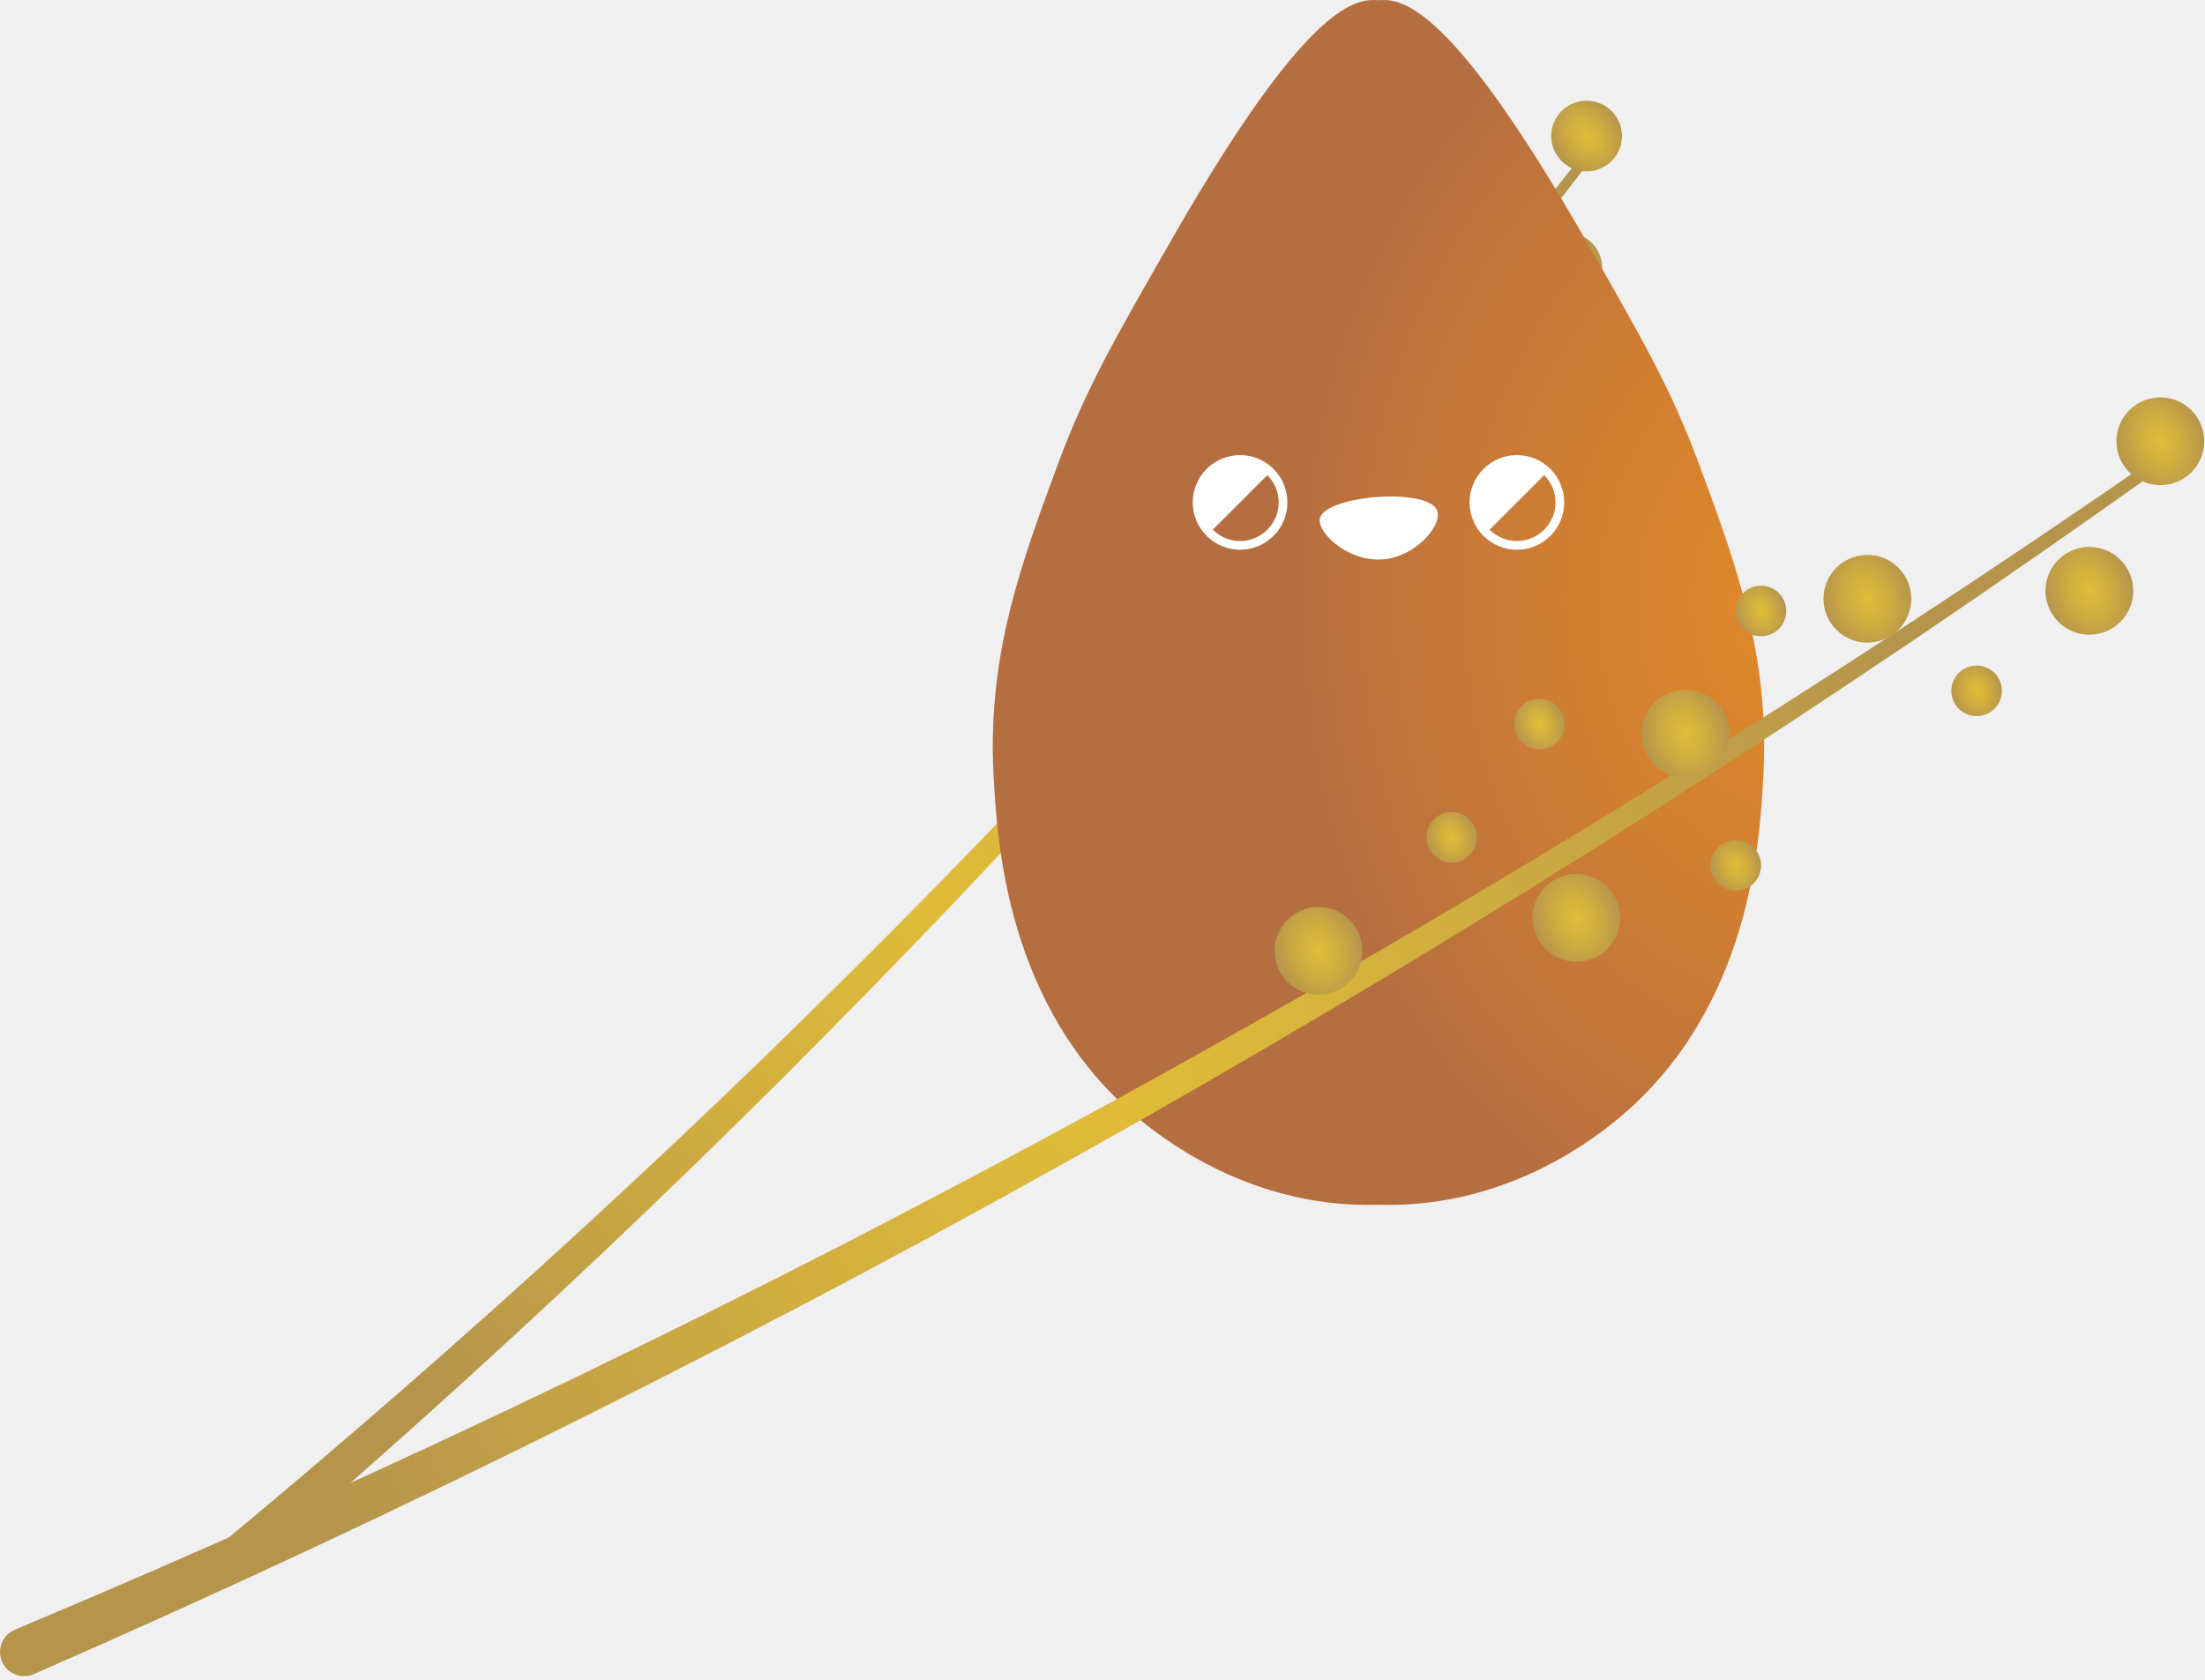
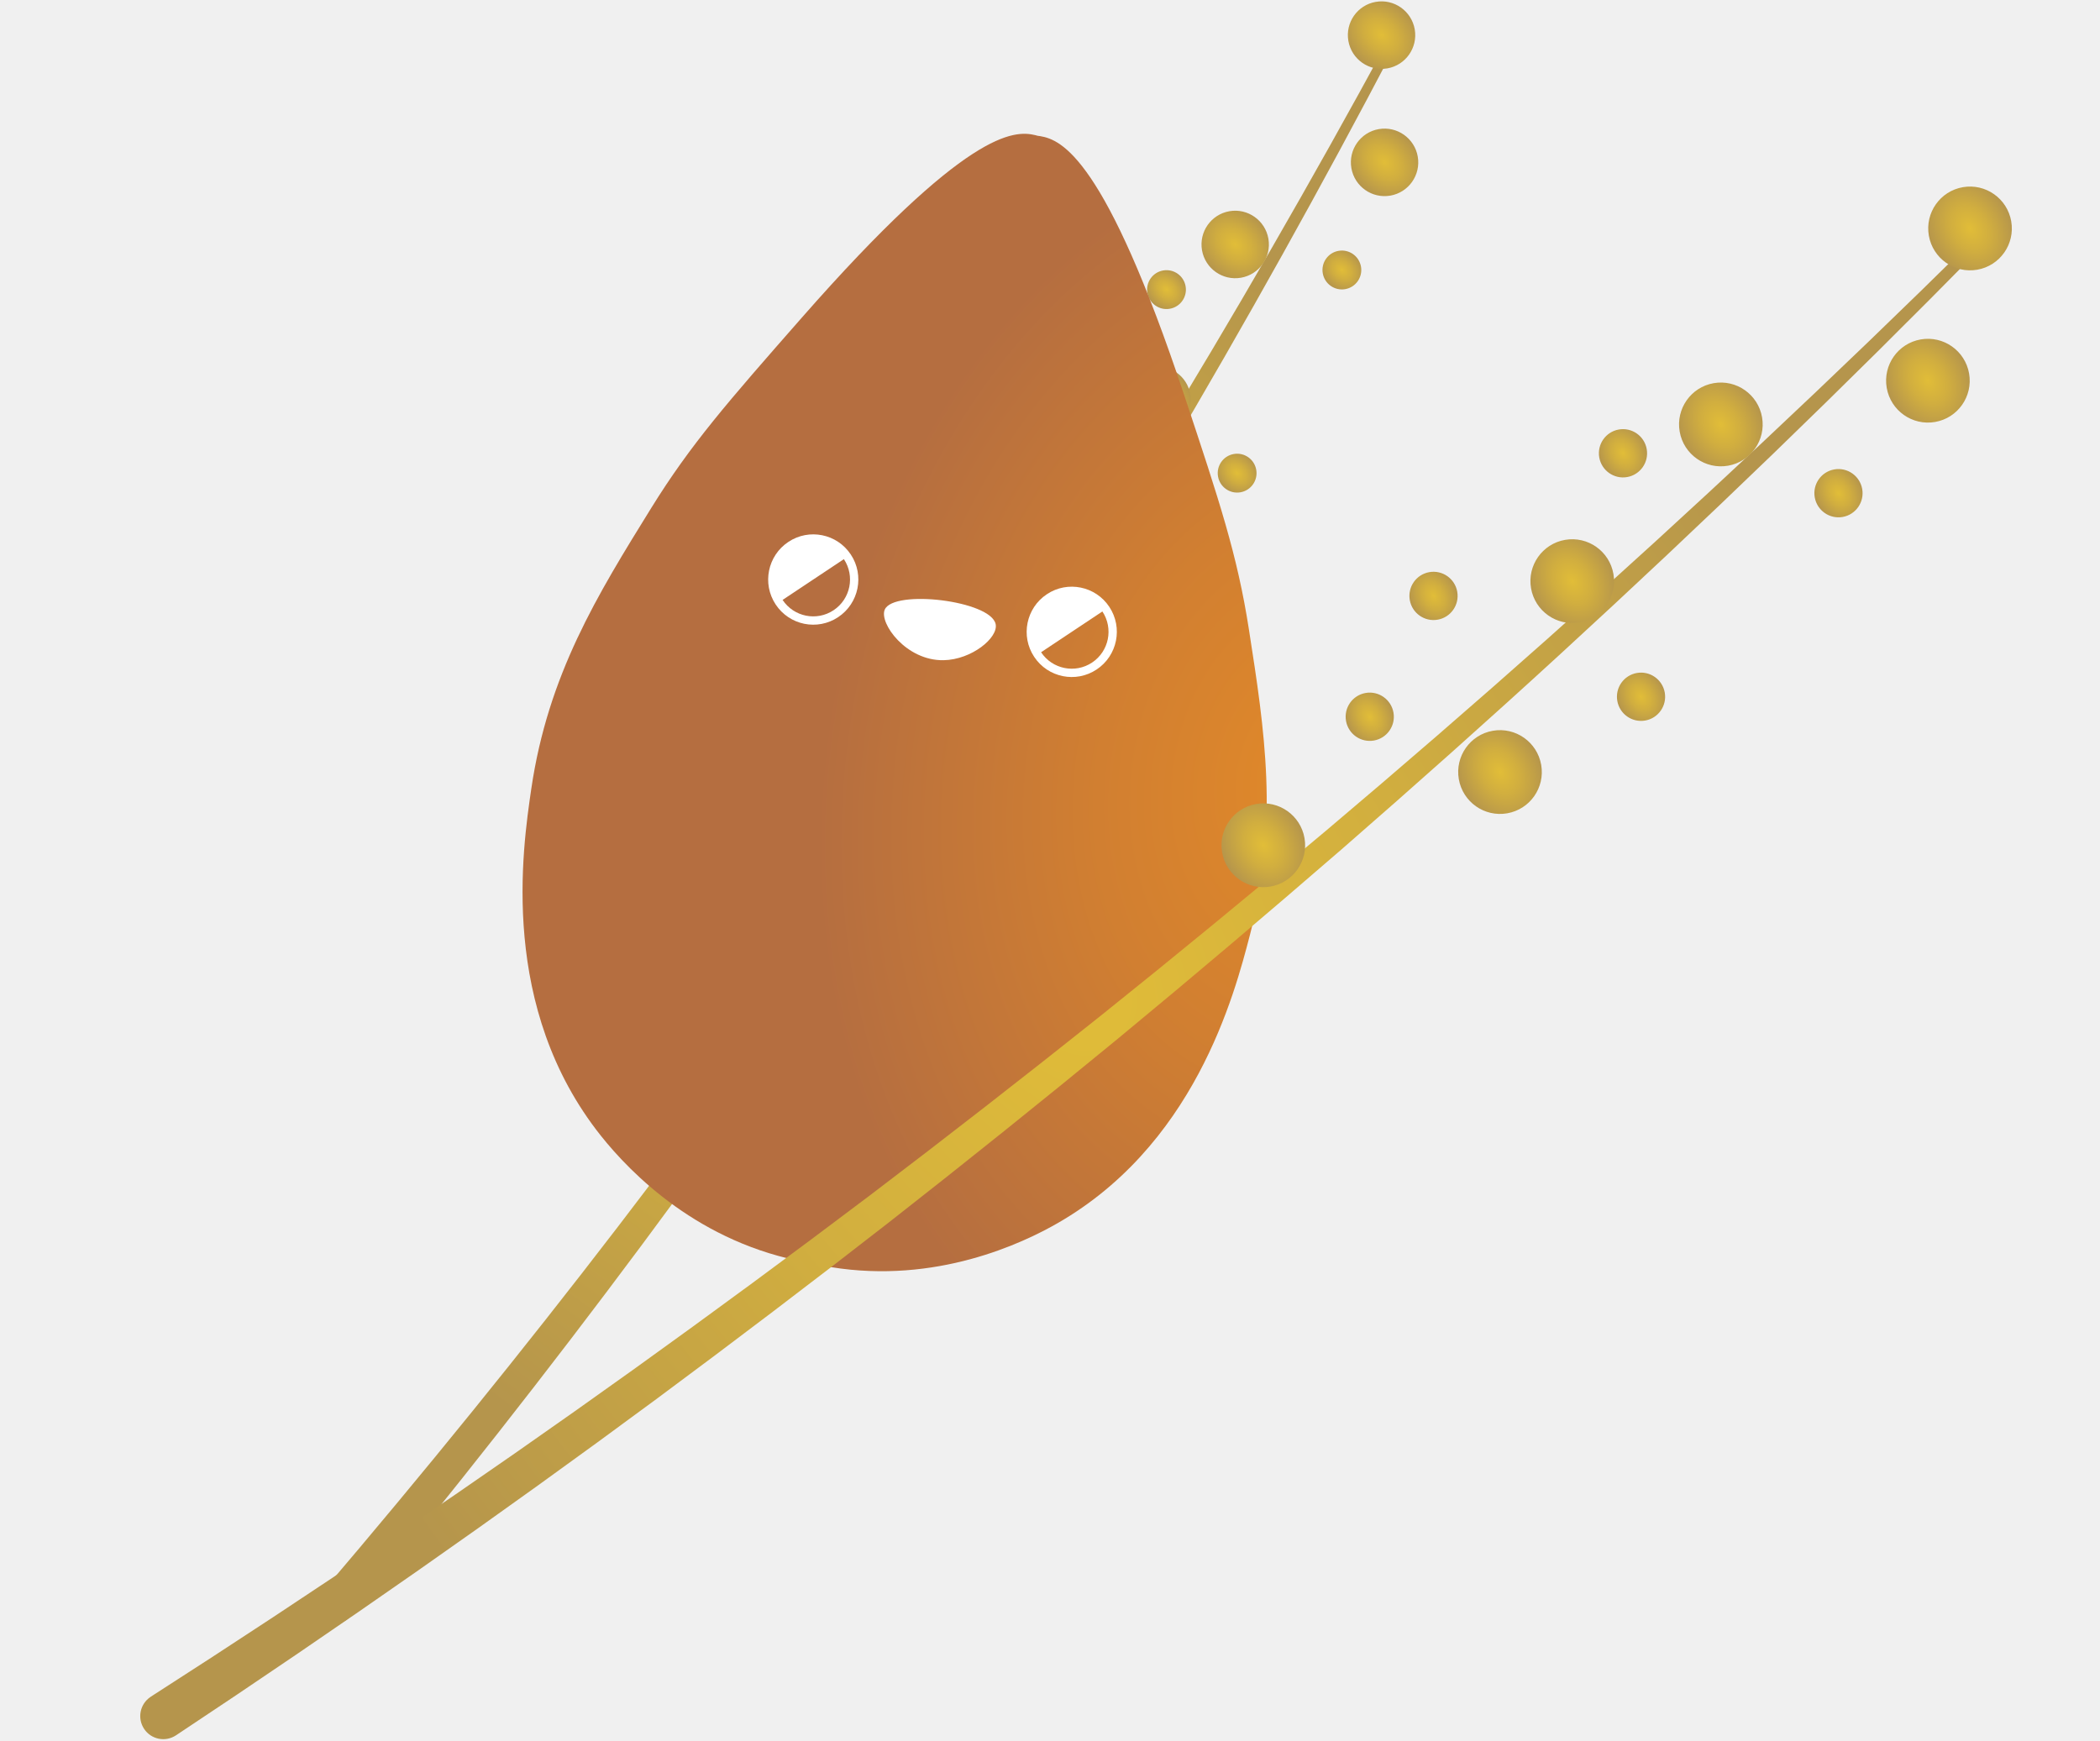
- <svg xmlns="http://www.w3.org/2000/svg" width="613" height="467" viewBox="0 0 613 467" fill="none">
-   <path d="M58.442 431.78C93.672 402.62 128.192 372.59 161.882 341.63C178.722 326.15 195.372 310.46 211.822 294.56C228.242 278.63 244.472 262.5 260.512 246.17C276.522 229.81 292.312 213.25 307.932 196.52C323.512 179.75 338.892 162.79 354.032 145.62C384.322 111.28 413.712 76.15 442.182 40.26C442.632 39.69 443.462 39.6 444.032 40.05C444.592 40.5 444.692 41.31 444.262 41.88C416.302 78.22 387.392 113.84 357.562 148.69C342.652 166.11 327.492 183.33 312.132 200.37C296.732 217.37 281.152 234.21 265.352 250.84C249.512 267.44 233.482 283.86 217.252 300.08C200.992 316.27 184.522 332.26 167.862 348.04C134.522 379.6 100.332 410.26 65.392 440.06C63.122 442 59.712 441.73 57.772 439.46C55.832 437.19 56.102 433.78 58.372 431.84C58.382 431.83 58.402 431.82 58.412 431.81L58.442 431.78Z" fill="url(#paint0_radial_208_776)" />
-   <path d="M441.082 47.66C446.511 47.66 450.912 43.259 450.912 37.83C450.912 32.401 446.511 28 441.082 28C435.653 28 431.252 32.401 431.252 37.83C431.252 43.259 435.653 47.66 441.082 47.66Z" fill="url(#paint1_radial_208_776)" />
-   <path d="M435.582 84.32C441.011 84.32 445.412 79.919 445.412 74.49C445.412 69.061 441.011 64.66 435.582 64.66C430.153 64.66 425.752 69.061 425.752 74.49C425.752 79.919 430.153 84.32 435.582 84.32Z" fill="url(#paint2_radial_208_776)" />
-   <path d="M388.532 100.42C393.961 100.42 398.362 96.019 398.362 90.59C398.362 85.161 393.961 80.76 388.532 80.76C383.103 80.76 378.702 85.161 378.702 90.59C378.702 96.019 383.103 100.42 388.532 100.42Z" fill="url(#paint3_radial_208_776)" />
-   <path d="M358.302 141.17C363.731 141.17 368.132 136.769 368.132 131.34C368.132 125.911 363.731 121.51 358.302 121.51C352.873 121.51 348.472 125.911 348.472 131.34C348.472 136.769 352.873 141.17 358.302 141.17Z" fill="url(#paint4_radial_208_776)" />
-   <path d="M346.882 187.69C352.311 187.69 356.712 183.289 356.712 177.86C356.712 172.431 352.311 168.03 346.882 168.03C341.453 168.03 337.052 172.431 337.052 177.86C337.052 183.289 341.453 187.69 346.882 187.69Z" fill="url(#paint5_radial_208_776)" />
-   <path d="M293.752 211.52C299.181 211.52 303.582 207.119 303.582 201.69C303.582 196.261 299.181 191.86 293.752 191.86C288.323 191.86 283.922 196.261 283.922 201.69C283.922 207.119 288.323 211.52 293.752 211.52Z" fill="url(#paint6_radial_208_776)" />
-   <path d="M314.922 174.37C318.048 174.37 320.582 171.836 320.582 168.71C320.582 165.584 318.048 163.05 314.922 163.05C311.796 163.05 309.262 165.584 309.262 168.71C309.262 171.836 311.796 174.37 314.922 174.37Z" fill="url(#paint7_radial_208_776)" />
-   <path d="M326.372 144.41C329.498 144.41 332.032 141.876 332.032 138.75C332.032 135.624 329.498 133.09 326.372 133.09C323.246 133.09 320.712 135.624 320.712 138.75C320.712 141.876 323.246 144.41 326.372 144.41Z" fill="url(#paint8_radial_208_776)" />
-   <path d="M377.642 161.96C380.768 161.96 383.302 159.426 383.302 156.3C383.302 153.174 380.768 150.64 377.642 150.64C374.516 150.64 371.982 153.174 371.982 156.3C371.982 159.426 374.516 161.96 377.642 161.96Z" fill="url(#paint9_radial_208_776)" />
-   <path d="M366.522 105.77C369.648 105.77 372.182 103.236 372.182 100.11C372.182 96.984 369.648 94.45 366.522 94.45C363.396 94.45 360.862 96.984 360.862 100.11C360.862 103.236 363.396 105.77 366.522 105.77Z" fill="url(#paint10_radial_208_776)" />
-   <path d="M417.922 108.9C421.048 108.9 423.582 106.366 423.582 103.24C423.582 100.114 421.048 97.58 417.922 97.58C414.796 97.58 412.262 100.114 412.262 103.24C412.262 106.366 414.796 108.9 417.922 108.9Z" fill="url(#paint11_radial_208_776)" />
-   <path d="M472.225 128.741C464.585 108.141 456.465 94.011 440.225 65.741C403.845 2.411 390.305 -0.209 383.935 0.011C383.695 0.021 383.465 0.041 383.225 0.061C382.985 0.041 382.755 0.021 382.515 0.011C376.145 -0.209 362.605 2.401 326.225 65.741C309.985 94.011 301.865 108.141 294.225 128.741C283.895 156.591 274.405 182.171 276.225 215.741C277.205 233.721 279.715 280.101 316.225 310.741C326.975 319.76 350.685 335.821 382.775 334.981C382.925 334.981 383.075 334.971 383.225 334.961C383.375 334.961 383.525 334.971 383.675 334.981C415.765 335.821 439.475 319.76 450.225 310.741C486.735 280.101 489.245 233.721 490.225 215.741C492.045 182.181 482.555 156.601 472.225 128.741Z" fill="url(#paint12_radial_208_776)" />
-   <path d="M366.935 144.14C366.035 148.3 375.975 157.55 386.685 155.19C394.695 153.42 401.045 145.62 399.505 141.91C396.805 135.41 368.315 137.77 366.935 144.14Z" fill="white" />
-   <path d="M354.045 130.39C348.905 125.25 340.575 125.25 335.445 130.39C330.305 135.53 330.305 143.86 335.445 148.99C340.585 154.13 348.915 154.13 354.045 148.99C359.185 143.85 359.185 135.52 354.045 130.39ZM352.335 147.28C348.145 151.47 341.355 151.47 337.155 147.28L352.325 132.1C356.525 136.29 356.525 143.09 352.335 147.28Z" fill="white" />
-   <path d="M431.005 130.39C425.865 125.25 417.535 125.25 412.405 130.39C407.265 135.53 407.265 143.86 412.405 148.99C417.545 154.13 425.875 154.13 431.005 148.99C436.145 143.85 436.145 135.52 431.005 130.39ZM429.295 147.28C425.105 151.47 418.315 151.47 414.115 147.28L429.285 132.1C433.485 136.29 433.485 143.09 429.295 147.28Z" fill="white" />
-   <path d="M4.132 453.11C56.492 431.14 108.322 407.88 159.492 383.22C185.072 370.88 210.502 358.23 235.782 345.26C261.032 332.24 286.122 318.91 311.052 305.29C335.962 291.62 360.682 277.61 385.262 263.35C409.802 249.03 434.182 234.41 458.362 219.46C506.712 189.56 554.282 158.38 601.022 125.99C601.762 125.48 602.782 125.66 603.292 126.4C603.802 127.13 603.622 128.14 602.902 128.66C556.602 161.78 509.432 193.7 461.452 224.38C437.462 239.72 413.252 254.72 388.872 269.44C364.452 284.1 339.882 298.5 315.112 312.58C290.322 326.61 265.362 340.35 240.232 353.78C215.082 367.17 189.762 380.23 164.282 393C113.312 418.5 61.642 442.63 9.402 465.47C6.002 466.95 2.052 465.41 0.562 462.01C-0.918 458.61 0.622 454.66 4.022 453.17C4.042 453.16 4.062 453.15 4.082 453.14L4.132 453.11Z" fill="url(#paint13_radial_208_776)" />
-   <path d="M600.582 134.89C607.32 134.89 612.782 129.428 612.782 122.69C612.782 115.952 607.32 110.49 600.582 110.49C593.844 110.49 588.382 115.952 588.382 122.69C588.382 129.428 593.844 134.89 600.582 134.89Z" fill="url(#paint14_radial_208_776)" />
-   <path d="M580.853 176.47C587.591 176.47 593.053 171.008 593.053 164.27C593.053 157.532 587.591 152.07 580.853 152.07C574.115 152.07 568.653 157.532 568.653 164.27C568.653 171.008 574.115 176.47 580.853 176.47Z" fill="url(#paint15_radial_208_776)" />
-   <path d="M519.142 178.68C525.88 178.68 531.342 173.218 531.342 166.48C531.342 159.742 525.88 154.28 519.142 154.28C512.404 154.28 506.942 159.742 506.942 166.48C506.942 173.218 512.404 178.68 519.142 178.68Z" fill="url(#paint16_radial_208_776)" />
-   <path d="M468.573 216.22C475.31 216.22 480.773 210.758 480.773 204.02C480.773 197.282 475.31 191.82 468.573 191.82C461.835 191.82 456.373 197.282 456.373 204.02C456.373 210.758 461.835 216.22 468.573 216.22Z" fill="url(#paint17_radial_208_776)" />
-   <path d="M438.252 267.39C444.99 267.39 450.452 261.928 450.452 255.19C450.452 248.452 444.99 242.99 438.252 242.99C431.514 242.99 426.052 248.452 426.052 255.19C426.052 261.928 431.514 267.39 438.252 267.39Z" fill="url(#paint18_radial_208_776)" />
-   <path d="M366.542 276.58C373.28 276.58 378.742 271.118 378.742 264.38C378.742 257.642 373.28 252.18 366.542 252.18C359.804 252.18 354.342 257.642 354.342 264.38C354.342 271.118 359.804 276.58 366.542 276.58Z" fill="url(#paint19_radial_208_776)" />
-   <path d="M403.572 239.85C407.455 239.85 410.602 236.703 410.602 232.82C410.602 228.937 407.455 225.79 403.572 225.79C399.69 225.79 396.542 228.937 396.542 232.82C396.542 236.703 399.69 239.85 403.572 239.85Z" fill="url(#paint20_radial_208_776)" />
-   <path d="M427.952 208.36C431.835 208.36 434.982 205.212 434.982 201.33C434.982 197.447 431.835 194.3 427.952 194.3C424.07 194.3 420.922 197.447 420.922 201.33C420.922 205.212 424.07 208.36 427.952 208.36Z" fill="url(#paint21_radial_208_776)" />
-   <path d="M482.563 247.66C486.445 247.66 489.593 244.513 489.593 240.63C489.593 236.748 486.445 233.6 482.563 233.6C478.68 233.6 475.533 236.748 475.533 240.63C475.533 244.513 478.68 247.66 482.563 247.66Z" fill="url(#paint22_radial_208_776)" />
-   <path d="M489.563 176.9C493.445 176.9 496.593 173.752 496.593 169.87C496.593 165.987 493.445 162.84 489.563 162.84C485.68 162.84 482.533 165.987 482.533 169.87C482.533 173.752 485.68 176.9 489.563 176.9Z" fill="url(#paint23_radial_208_776)" />
-   <path d="M549.512 199.11C553.395 199.11 556.542 195.963 556.542 192.08C556.542 188.197 553.395 185.05 549.512 185.05C545.629 185.05 542.482 188.197 542.482 192.08C542.482 195.963 545.629 199.11 549.512 199.11Z" fill="url(#paint24_radial_208_776)" />
+ <svg xmlns="http://www.w3.org/2000/svg" width="631" height="523" viewBox="0 0 631 523" fill="none">
+   <path d="M96.658 478.617C127.238 442.752 156.943 406.127 185.642 368.704C199.987 349.993 214.101 331.102 227.976 312.033C241.814 292.939 255.425 273.675 268.807 254.242C282.154 234.783 295.242 215.16 308.127 195.394C320.965 175.594 333.566 155.636 345.887 135.508C370.539 95.249 394.137 54.345 416.668 12.832C417.024 12.173 417.85 11.935 418.508 12.292C419.156 12.65 419.4 13.456 419.065 14.112C397.131 55.992 374.106 97.309 350.012 138.005C337.968 158.347 325.636 178.53 313.069 198.566C300.455 218.567 287.629 238.438 274.544 258.135C261.412 277.807 248.056 297.331 234.461 316.686C220.831 336.016 206.952 355.18 192.843 374.164C164.606 412.136 135.346 449.342 105.174 485.807C103.215 488.18 99.707 488.508 97.338 486.543C94.968 484.578 94.638 481.063 96.598 478.69C96.606 478.678 96.625 478.665 96.633 478.653L96.658 478.617Z" fill="url(#paint0_radial_222_305)" />
+   <path d="M416.862 20.549C422.369 19.59 426.055 14.339 425.094 8.82C424.134 3.301 418.89 -0.396 413.383 0.563C407.875 1.521 404.189 6.773 405.15 12.292C406.111 17.811 411.354 21.508 416.862 20.549Z" fill="url(#paint1_radial_222_305)" />
+   <path d="M417.769 58.789C423.277 57.83 426.963 52.579 426.002 47.06C425.042 41.541 419.798 37.844 414.29 38.802C408.783 39.761 405.097 45.012 406.058 50.532C407.018 56.051 412.262 59.748 417.769 58.789Z" fill="url(#paint2_radial_222_305)" />
+   <path d="M372.888 83.465C378.395 82.506 382.081 77.255 381.121 71.736C380.16 66.217 374.916 62.52 369.409 63.478C363.901 64.437 360.215 69.688 361.176 75.207C362.137 80.727 367.38 84.424 372.888 83.465Z" fill="url(#paint3_radial_222_305)" />
+   <path d="M349.432 130.23C354.939 129.271 358.625 124.02 357.664 118.501C356.704 112.981 351.46 109.285 345.952 110.243C340.445 111.202 336.759 116.453 337.72 121.972C338.68 127.491 343.924 131.188 349.432 130.23Z" fill="url(#paint4_radial_222_305)" />
+   <path d="M346.079 179.539C351.586 178.58 355.272 173.329 354.311 167.81C353.351 162.291 348.107 158.594 342.599 159.552C337.092 160.511 333.406 165.762 334.367 171.282C335.327 176.801 340.571 180.498 346.079 179.539Z" fill="url(#paint5_radial_222_305)" />
+   <path d="M296.397 213.146C301.904 212.188 305.59 206.936 304.63 201.417C303.669 195.898 298.425 192.201 292.918 193.16C287.41 194.119 283.724 199.37 284.685 204.889C285.646 210.408 290.889 214.105 296.397 213.146Z" fill="url(#paint6_radial_222_305)" />
+   <path d="M311.299 171.641C314.47 171.089 316.592 168.066 316.039 164.888C315.486 161.71 312.467 159.582 309.296 160.134C306.124 160.686 304.002 163.709 304.555 166.887C305.108 170.065 308.128 172.193 311.299 171.641Z" fill="url(#paint7_radial_222_305)" />
+   <path d="M317.613 139.162C320.784 138.61 322.906 135.586 322.353 132.409C321.8 129.231 318.781 127.102 315.609 127.654C312.438 128.206 310.316 131.23 310.869 134.408C311.422 137.585 314.441 139.714 317.613 139.162Z" fill="url(#paint8_radial_222_305)" />
+   <path d="M372.73 147.95C375.902 147.397 378.024 144.374 377.471 141.196C376.918 138.018 373.898 135.89 370.727 136.442C367.556 136.994 365.434 140.017 365.987 143.195C366.54 146.373 369.559 148.502 372.73 147.95Z" fill="url(#paint9_radial_222_305)" />
+   <path d="M351.506 92.79C354.678 92.238 356.8 89.215 356.247 86.037C355.694 82.859 352.674 80.731 349.503 81.282C346.332 81.835 344.21 84.858 344.763 88.036C345.316 91.214 348.335 93.342 351.506 92.79Z" fill="url(#paint10_radial_222_305)" />
+   <path d="M404.204 86.896C407.375 86.344 409.498 83.32 408.944 80.142C408.391 76.964 405.372 74.836 402.201 75.388C399.03 75.94 396.907 78.963 397.461 82.141C398.014 85.319 401.033 87.448 404.204 86.896Z" fill="url(#paint11_radial_222_305)" />
+   <path d="M375.266 189.141C371.773 166.746 366.471 150.796 355.87 118.886C332.121 47.402 318.993 41.986 312.519 40.907C312.274 40.868 312.038 40.841 311.792 40.812C311.554 40.743 311.326 40.676 311.086 40.617C304.702 39.093 290.502 38.965 240.815 95.591C218.636 120.864 207.548 133.496 195.619 152.769C179.491 178.824 164.675 202.756 159.638 237.079C156.945 255.464 149.981 302.884 180.555 341.333C189.557 352.652 210.198 373.739 242.757 379.447C242.908 379.478 243.062 379.498 243.215 379.519C243.367 379.55 243.516 379.59 243.665 379.631C275.88 387.038 303.098 375.64 315.794 368.714C358.916 345.186 370.947 298.792 375.617 280.808C384.326 247.238 379.986 219.429 375.266 189.141Z" fill="url(#paint12_radial_222_305)" />
+   <path d="M265.848 183.201C264.088 187.224 272.226 198.611 283.518 198.412C291.965 198.259 299.971 191.668 299.176 187.601C297.782 180.475 268.545 177.041 265.848 183.201Z" fill="white" />
+   <path d="M255.654 166.661C251.519 160.412 243.112 158.71 236.882 162.86C230.642 167.008 228.937 175.433 233.074 181.671C237.209 187.92 245.616 189.622 251.846 185.472C258.086 181.324 259.791 172.899 255.654 166.661ZM250.47 183.393C245.383 186.775 238.53 185.387 235.15 180.291L253.568 168.039C256.949 173.135 255.557 180.012 250.47 183.393Z" fill="white" />
+   <path d="M333.326 182.387C329.191 176.138 320.784 174.436 314.554 178.586C308.314 182.734 306.608 191.159 310.745 197.398C314.881 203.646 323.288 205.348 329.518 201.198C335.758 197.05 337.463 188.626 333.326 182.387ZM328.142 199.119C323.055 202.501 316.202 201.113 312.821 196.018L331.24 183.765C334.621 188.861 333.229 195.738 328.142 199.119Z" fill="white" />
+   <path d="M45.337 509.892C94.567 478.311 143.031 445.512 190.578 411.406C214.345 394.344 237.904 376.993 261.255 359.344C284.566 341.649 307.66 323.667 330.541 305.418C353.392 287.122 375.991 268.514 398.403 249.677C420.764 230.786 442.91 211.618 464.795 192.149C508.553 153.215 551.294 113.117 592.979 71.935C593.639 71.286 594.706 71.289 595.354 71.951C596.001 72.603 595.997 73.662 595.358 74.317C554.249 116.164 512.045 156.943 468.8 196.605C447.177 216.437 425.271 235.961 403.143 255.23C380.964 274.446 358.587 293.424 335.95 312.112C313.284 330.753 290.394 349.129 267.277 367.219C244.132 385.273 220.757 403.021 197.168 420.503C149.973 455.427 101.825 489.082 52.871 521.526C49.683 523.631 45.404 522.763 43.291 519.57C41.187 516.375 42.051 512.087 45.236 509.972C45.255 509.958 45.273 509.945 45.292 509.931L45.337 509.892Z" fill="url(#paint13_radial_222_305)" />
+   <path d="M594.107 81.061C600.942 79.871 605.517 73.353 604.325 66.504C603.132 59.654 596.625 55.066 589.789 56.255C582.954 57.445 578.379 63.963 579.572 70.812C580.764 77.662 587.272 82.25 594.107 81.061Z" fill="url(#paint14_radial_222_305)" />
+   <path d="M581.45 126.815C588.286 125.625 592.86 119.108 591.668 112.258C590.476 105.408 583.968 100.82 577.132 102.01C570.297 103.2 565.722 109.717 566.915 116.567C568.107 123.417 574.615 128.005 581.45 126.815Z" fill="url(#paint15_radial_222_305)" />
+   <path d="M519.237 139.959C526.073 138.77 530.647 132.252 529.455 125.403C528.263 118.553 521.755 113.965 514.919 115.154C508.084 116.344 503.509 122.862 504.702 129.711C505.894 136.561 512.402 141.149 519.237 139.959Z" fill="url(#paint16_radial_222_305)" />
+   <path d="M474.579 187.053C481.414 185.863 485.989 179.345 484.797 172.496C483.604 165.646 477.097 161.058 470.261 162.247C463.426 163.437 458.851 169.955 460.043 176.804C461.236 183.654 467.744 188.242 474.579 187.053Z" fill="url(#paint17_radial_222_305)" />
+   <path d="M452.875 244.427C459.711 243.237 464.285 236.719 463.093 229.869C461.9 223.02 455.393 218.432 448.557 219.621C441.722 220.811 437.147 227.329 438.34 234.178C439.532 241.028 446.04 245.616 452.875 244.427Z" fill="url(#paint18_radial_222_305)" />
+   <path d="M381.754 266.432C388.589 265.243 393.164 258.725 391.971 251.875C390.779 245.026 384.271 240.437 377.436 241.627C370.6 242.817 366.026 249.335 367.218 256.184C368.41 263.034 374.918 267.622 381.754 266.432Z" fill="url(#paint19_radial_222_305)" />
+   <path d="M412.82 222.554C416.759 221.868 419.395 218.112 418.707 214.165C418.02 210.218 414.27 207.575 410.332 208.26C406.393 208.946 403.757 212.701 404.444 216.648C405.131 220.595 408.881 223.239 412.82 222.554Z" fill="url(#paint20_radial_222_305)" />
+   <path d="M431.98 186.235C435.919 185.55 438.555 181.794 437.868 177.847C437.181 173.9 433.431 171.256 429.492 171.942C425.553 172.628 422.917 176.383 423.604 180.33C424.291 184.277 428.041 186.921 431.98 186.235Z" fill="url(#paint21_radial_222_305)" />
+   <path d="M494.335 216.544C498.274 215.859 500.91 212.103 500.223 208.156C499.536 204.209 495.786 201.565 491.847 202.251C487.909 202.936 485.273 206.692 485.96 210.639C486.647 214.586 490.397 217.23 494.335 216.544Z" fill="url(#paint22_radial_222_305)" />
+   <path d="M488.915 143.373C492.854 142.688 495.49 138.932 494.803 134.985C494.116 131.038 490.366 128.394 486.427 129.08C482.488 129.765 479.852 133.521 480.539 137.468C481.226 141.415 484.976 144.059 488.915 143.373Z" fill="url(#paint23_radial_222_305)" />
+   <path d="M553.662 155.365C557.601 154.68 560.237 150.924 559.55 146.977C558.863 143.03 555.113 140.386 551.174 141.072C547.236 141.758 544.599 145.513 545.287 149.46C545.974 153.407 549.724 156.051 553.662 155.365Z" fill="url(#paint24_radial_222_305)" />
  <defs>
-     <radialGradient id="paint0_radial_208_776" cx="0" cy="0" r="1" gradientUnits="userSpaceOnUse" gradientTransform="translate(252.573 238.467) rotate(-37.7649) scale(198.418 264.184)">
+     <radialGradient id="paint0_radial_222_305" cx="0" cy="0" r="1" gradientUnits="userSpaceOnUse" gradientTransform="translate(259.39 247.813) rotate(-47.6977) scale(204.477 272.394)">
      <stop stop-color="#E1BD38" />
      <stop offset="0.43" stop-color="#D1AE3F" />
      <stop offset="1" stop-color="#B5954C" />
    </radialGradient>
-     <radialGradient id="paint1_radial_208_776" cx="0" cy="0" r="1" gradientUnits="userSpaceOnUse" gradientTransform="translate(441.093 37.7828) rotate(-37.7649) scale(9.82812 13.0857)">
+     <radialGradient id="paint1_radial_222_305" cx="0" cy="0" r="1" gradientUnits="userSpaceOnUse" gradientTransform="translate(415.125 10.5059) rotate(-47.6977) scale(10.1283 13.4923)">
      <stop stop-color="#E1BD38" />
      <stop offset="0.43" stop-color="#D1AE3F" />
      <stop offset="1" stop-color="#B5954C" />
    </radialGradient>
-     <radialGradient id="paint2_radial_208_776" cx="0" cy="0" r="1" gradientUnits="userSpaceOnUse" gradientTransform="translate(435.591 74.4458) rotate(-37.765) scale(9.82813 13.0857)">
+     <radialGradient id="paint2_radial_222_305" cx="0" cy="0" r="1" gradientUnits="userSpaceOnUse" gradientTransform="translate(416.031 48.7492) rotate(-47.6977) scale(10.1283 13.4924)">
      <stop stop-color="#E1BD38" />
      <stop offset="0.43" stop-color="#D1AE3F" />
      <stop offset="1" stop-color="#B5954C" />
    </radialGradient>
-     <radialGradient id="paint3_radial_208_776" cx="0" cy="0" r="1" gradientUnits="userSpaceOnUse" gradientTransform="translate(388.542 90.5504) rotate(-37.7649) scale(9.82811 13.0857)">
+     <radialGradient id="paint3_radial_222_305" cx="0" cy="0" r="1" gradientUnits="userSpaceOnUse" gradientTransform="translate(371.151 73.4297) rotate(-47.6977) scale(10.1283 13.4923)">
      <stop stop-color="#E1BD38" />
      <stop offset="0.43" stop-color="#D1AE3F" />
      <stop offset="1" stop-color="#B5954C" />
    </radialGradient>
-     <radialGradient id="paint4_radial_208_776" cx="0" cy="0" r="1" gradientUnits="userSpaceOnUse" gradientTransform="translate(358.321 131.293) rotate(-37.7649) scale(9.82812 13.0857)">
+     <radialGradient id="paint4_radial_222_305" cx="0" cy="0" r="1" gradientUnits="userSpaceOnUse" gradientTransform="translate(347.702 120.186) rotate(-47.6977) scale(10.1283 13.4923)">
      <stop stop-color="#E1BD38" />
      <stop offset="0.43" stop-color="#D1AE3F" />
      <stop offset="1" stop-color="#B5954C" />
    </radialGradient>
-     <radialGradient id="paint5_radial_208_776" cx="0" cy="0" r="1" gradientUnits="userSpaceOnUse" gradientTransform="translate(346.896 177.818) rotate(-37.765) scale(9.82813 13.0857)">
+     <radialGradient id="paint5_radial_222_305" cx="0" cy="0" r="1" gradientUnits="userSpaceOnUse" gradientTransform="translate(344.346 169.501) rotate(-47.6977) scale(10.1283 13.4924)">
      <stop stop-color="#E1BD38" />
      <stop offset="0.43" stop-color="#D1AE3F" />
      <stop offset="1" stop-color="#B5954C" />
    </radialGradient>
-     <radialGradient id="paint6_radial_208_776" cx="0" cy="0" r="1" gradientUnits="userSpaceOnUse" gradientTransform="translate(293.772 201.643) rotate(-37.765) scale(9.82812 13.0857)">
+     <radialGradient id="paint6_radial_222_305" cx="0" cy="0" r="1" gradientUnits="userSpaceOnUse" gradientTransform="translate(294.669 203.102) rotate(-47.6978) scale(10.1283 13.4924)">
      <stop stop-color="#E1BD38" />
      <stop offset="0.43" stop-color="#D1AE3F" />
      <stop offset="1" stop-color="#B5954C" />
    </radialGradient>
-     <radialGradient id="paint7_radial_208_776" cx="0" cy="0" r="1" gradientUnits="userSpaceOnUse" gradientTransform="translate(314.941 168.667) rotate(-37.765) scale(5.65858 7.53414)">
+     <radialGradient id="paint7_radial_222_305" cx="0" cy="0" r="1" gradientUnits="userSpaceOnUse" gradientTransform="translate(310.308 165.84) rotate(-47.6978) scale(5.83139 7.76827)">
      <stop stop-color="#E1BD38" />
      <stop offset="0.43" stop-color="#D1AE3F" />
      <stop offset="1" stop-color="#B5954C" />
    </radialGradient>
-     <radialGradient id="paint8_radial_208_776" cx="0" cy="0" r="1" gradientUnits="userSpaceOnUse" gradientTransform="translate(326.386 138.702) rotate(-37.7649) scale(5.65859 7.53415)">
+     <radialGradient id="paint8_radial_222_305" cx="0" cy="0" r="1" gradientUnits="userSpaceOnUse" gradientTransform="translate(316.617 133.357) rotate(-47.6977) scale(5.8314 7.76828)">
      <stop stop-color="#E1BD38" />
      <stop offset="0.43" stop-color="#D1AE3F" />
      <stop offset="1" stop-color="#B5954C" />
    </radialGradient>
-     <radialGradient id="paint9_radial_208_776" cx="0" cy="0" r="1" gradientUnits="userSpaceOnUse" gradientTransform="translate(377.655 156.249) rotate(-37.7649) scale(5.65857 7.53411)">
+     <radialGradient id="paint9_radial_222_305" cx="0" cy="0" r="1" gradientUnits="userSpaceOnUse" gradientTransform="translate(371.733 142.142) rotate(-47.6976) scale(5.83138 7.76825)">
      <stop stop-color="#E1BD38" />
      <stop offset="0.43" stop-color="#D1AE3F" />
      <stop offset="1" stop-color="#B5954C" />
    </radialGradient>
-     <radialGradient id="paint10_radial_208_776" cx="0" cy="0" r="1" gradientUnits="userSpaceOnUse" gradientTransform="translate(366.53 100.068) rotate(-37.7648) scale(5.65858 7.53412)">
+     <radialGradient id="paint10_radial_222_305" cx="0" cy="0" r="1" gradientUnits="userSpaceOnUse" gradientTransform="translate(350.505 86.9928) rotate(-47.6976) scale(5.83139 7.76826)">
      <stop stop-color="#E1BD38" />
      <stop offset="0.43" stop-color="#D1AE3F" />
      <stop offset="1" stop-color="#B5954C" />
    </radialGradient>
-     <radialGradient id="paint11_radial_208_776" cx="0" cy="0" r="1" gradientUnits="userSpaceOnUse" gradientTransform="translate(417.931 103.197) rotate(-37.765) scale(5.65858 7.53414)">
+     <radialGradient id="paint11_radial_222_305" cx="0" cy="0" r="1" gradientUnits="userSpaceOnUse" gradientTransform="translate(403.203 81.0965) rotate(-47.6978) scale(5.83139 7.76827)">
      <stop stop-color="#E1BD38" />
      <stop offset="0.43" stop-color="#D1AE3F" />
      <stop offset="1" stop-color="#B5954C" />
    </radialGradient>
-     <radialGradient id="paint12_radial_208_776" cx="0" cy="0" r="1" gradientUnits="userSpaceOnUse" gradientTransform="translate(498.505 167.492) scale(142.312 189.474)">
+     <radialGradient id="paint12_radial_222_305" cx="0" cy="0" r="1" gradientUnits="userSpaceOnUse" gradientTransform="translate(393.853 233.703) rotate(11.4458) scale(146.543 195.516)">
      <stop stop-color="#E18929" />
      <stop offset="0.43" stop-color="#D17F31" />
      <stop offset="1" stop-color="#B56E40" />
    </radialGradient>
-     <radialGradient id="paint13_radial_208_776" cx="0" cy="0" r="1" gradientUnits="userSpaceOnUse" gradientTransform="translate(304.364 293.29) rotate(-20.9162) scale(246.357 328.008)">
+     <radialGradient id="paint13_radial_222_305" cx="0" cy="0" r="1" gradientUnits="userSpaceOnUse" gradientTransform="translate(321.632 294.4) rotate(-30.8309) scale(253.749 338.377)">
      <stop stop-color="#E1BD38" />
      <stop offset="0.43" stop-color="#D1AE3F" />
      <stop offset="1" stop-color="#B5954C" />
    </radialGradient>
-     <radialGradient id="paint14_radial_208_776" cx="0" cy="0" r="1" gradientUnits="userSpaceOnUse" gradientTransform="translate(600.588 122.68) rotate(-20.9162) scale(12.2027 16.247)">
+     <radialGradient id="paint14_radial_222_305" cx="0" cy="0" r="1" gradientUnits="userSpaceOnUse" gradientTransform="translate(591.952 68.647) rotate(-30.8309) scale(12.5688 16.7606)">
      <stop stop-color="#E1BD38" />
      <stop offset="0.43" stop-color="#D1AE3F" />
      <stop offset="1" stop-color="#B5954C" />
    </radialGradient>
-     <radialGradient id="paint15_radial_208_776" cx="0" cy="0" r="1" gradientUnits="userSpaceOnUse" gradientTransform="translate(580.855 164.267) rotate(-20.9162) scale(12.2026 16.247)">
+     <radialGradient id="paint15_radial_222_305" cx="0" cy="0" r="1" gradientUnits="userSpaceOnUse" gradientTransform="translate(579.293 114.41) rotate(-30.8309) scale(12.5688 16.7606)">
      <stop stop-color="#E1BD38" />
      <stop offset="0.43" stop-color="#D1AE3F" />
      <stop offset="1" stop-color="#B5954C" />
    </radialGradient>
-     <radialGradient id="paint16_radial_208_776" cx="0" cy="0" r="1" gradientUnits="userSpaceOnUse" gradientTransform="translate(519.15 166.472) rotate(-20.9162) scale(12.2027 16.247)">
+     <radialGradient id="paint16_radial_222_305" cx="0" cy="0" r="1" gradientUnits="userSpaceOnUse" gradientTransform="translate(517.085 127.548) rotate(-30.8309) scale(12.5688 16.7606)">
      <stop stop-color="#E1BD38" />
      <stop offset="0.43" stop-color="#D1AE3F" />
      <stop offset="1" stop-color="#B5954C" />
    </radialGradient>
-     <radialGradient id="paint17_radial_208_776" cx="0" cy="0" r="1" gradientUnits="userSpaceOnUse" gradientTransform="translate(468.576 204.011) rotate(-20.9162) scale(12.2026 16.247)">
+     <radialGradient id="paint17_radial_222_305" cx="0" cy="0" r="1" gradientUnits="userSpaceOnUse" gradientTransform="translate(472.422 174.641) rotate(-30.8309) scale(12.5688 16.7606)">
      <stop stop-color="#E1BD38" />
      <stop offset="0.43" stop-color="#D1AE3F" />
      <stop offset="1" stop-color="#B5954C" />
    </radialGradient>
-     <radialGradient id="paint18_radial_208_776" cx="0" cy="0" r="1" gradientUnits="userSpaceOnUse" gradientTransform="translate(438.254 255.187) rotate(-20.9162) scale(12.2027 16.247)">
+     <radialGradient id="paint18_radial_222_305" cx="0" cy="0" r="1" gradientUnits="userSpaceOnUse" gradientTransform="translate(450.718 232.021) rotate(-30.8309) scale(12.5688 16.7606)">
      <stop stop-color="#E1BD38" />
      <stop offset="0.43" stop-color="#D1AE3F" />
      <stop offset="1" stop-color="#B5954C" />
    </radialGradient>
-     <radialGradient id="paint19_radial_208_776" cx="0" cy="0" r="1" gradientUnits="userSpaceOnUse" gradientTransform="translate(366.554 264.38) rotate(-20.9162) scale(12.2026 16.247)">
+     <radialGradient id="paint19_radial_222_305" cx="0" cy="0" r="1" gradientUnits="userSpaceOnUse" gradientTransform="translate(379.606 254.028) rotate(-30.8309) scale(12.5688 16.7606)">
      <stop stop-color="#E1BD38" />
      <stop offset="0.43" stop-color="#D1AE3F" />
      <stop offset="1" stop-color="#B5954C" />
    </radialGradient>
-     <radialGradient id="paint20_radial_208_776" cx="0" cy="0" r="1" gradientUnits="userSpaceOnUse" gradientTransform="translate(403.576 232.812) rotate(-20.9161) scale(7.02577 9.35431)">
+     <radialGradient id="paint20_radial_222_305" cx="0" cy="0" r="1" gradientUnits="userSpaceOnUse" gradientTransform="translate(411.578 215.398) rotate(-30.8308) scale(7.23657 9.65001)">
      <stop stop-color="#E1BD38" />
      <stop offset="0.43" stop-color="#D1AE3F" />
      <stop offset="1" stop-color="#B5954C" />
    </radialGradient>
-     <radialGradient id="paint21_radial_208_776" cx="0" cy="0" r="1" gradientUnits="userSpaceOnUse" gradientTransform="translate(427.962 201.323) rotate(-20.9162) scale(7.02577 9.35438)">
+     <radialGradient id="paint21_radial_222_305" cx="0" cy="0" r="1" gradientUnits="userSpaceOnUse" gradientTransform="translate(430.744 179.08) rotate(-30.831) scale(7.23658 9.65009)">
      <stop stop-color="#E1BD38" />
      <stop offset="0.43" stop-color="#D1AE3F" />
      <stop offset="1" stop-color="#B5954C" />
    </radialGradient>
-     <radialGradient id="paint22_radial_208_776" cx="0" cy="0" r="1" gradientUnits="userSpaceOnUse" gradientTransform="translate(482.569 240.626) rotate(-20.9162) scale(7.02577 9.35438)">
+     <radialGradient id="paint22_radial_222_305" cx="0" cy="0" r="1" gradientUnits="userSpaceOnUse" gradientTransform="translate(493.097 209.392) rotate(-30.831) scale(7.23658 9.65009)">
      <stop stop-color="#E1BD38" />
      <stop offset="0.43" stop-color="#D1AE3F" />
      <stop offset="1" stop-color="#B5954C" />
    </radialGradient>
-     <radialGradient id="paint23_radial_208_776" cx="0" cy="0" r="1" gradientUnits="userSpaceOnUse" gradientTransform="translate(489.569 169.861) rotate(-20.9162) scale(7.02577 9.35434)">
+     <radialGradient id="paint23_radial_222_305" cx="0" cy="0" r="1" gradientUnits="userSpaceOnUse" gradientTransform="translate(487.675 136.216) rotate(-30.8309) scale(7.23658 9.65005)">
      <stop stop-color="#E1BD38" />
      <stop offset="0.43" stop-color="#D1AE3F" />
      <stop offset="1" stop-color="#B5954C" />
    </radialGradient>
-     <radialGradient id="paint24_radial_208_776" cx="0" cy="0" r="1" gradientUnits="userSpaceOnUse" gradientTransform="translate(549.52 192.077) rotate(-20.9162) scale(7.02577 9.35434)">
+     <radialGradient id="paint24_radial_222_305" cx="0" cy="0" r="1" gradientUnits="userSpaceOnUse" gradientTransform="translate(552.426 148.214) rotate(-30.8309) scale(7.23658 9.65005)">
      <stop stop-color="#E1BD38" />
      <stop offset="0.43" stop-color="#D1AE3F" />
      <stop offset="1" stop-color="#B5954C" />
    </radialGradient>
  </defs>
</svg>
